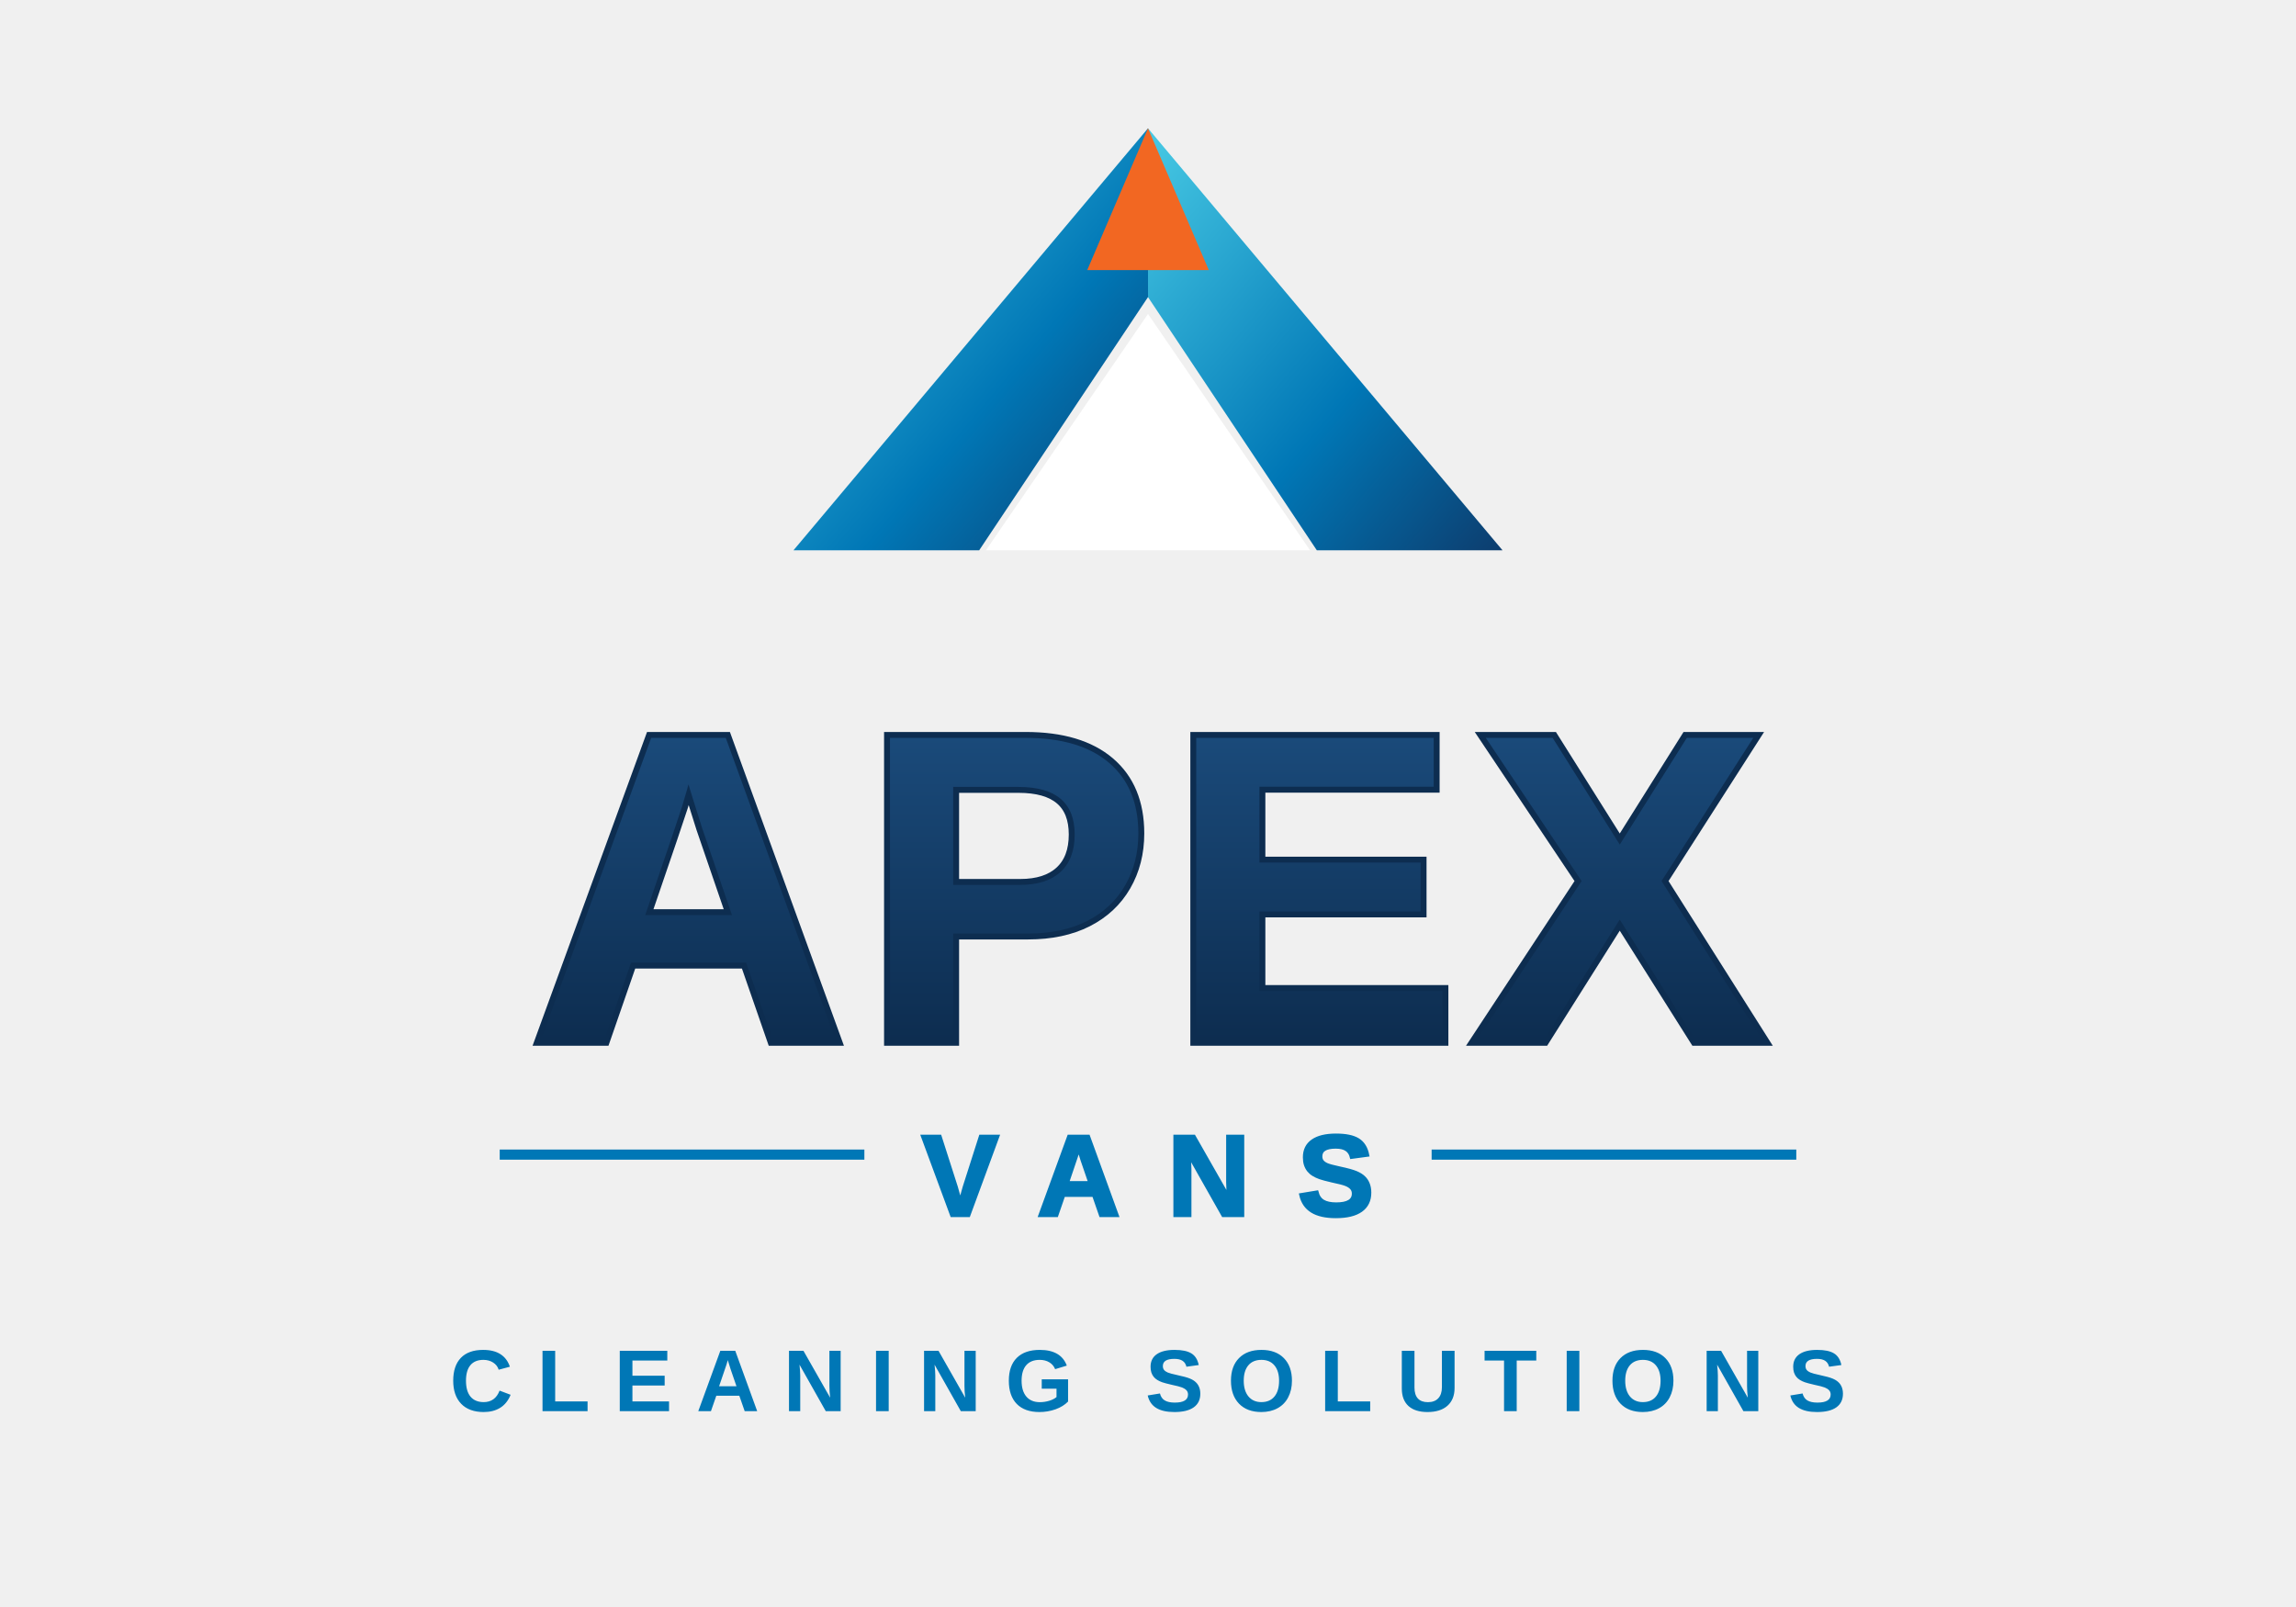
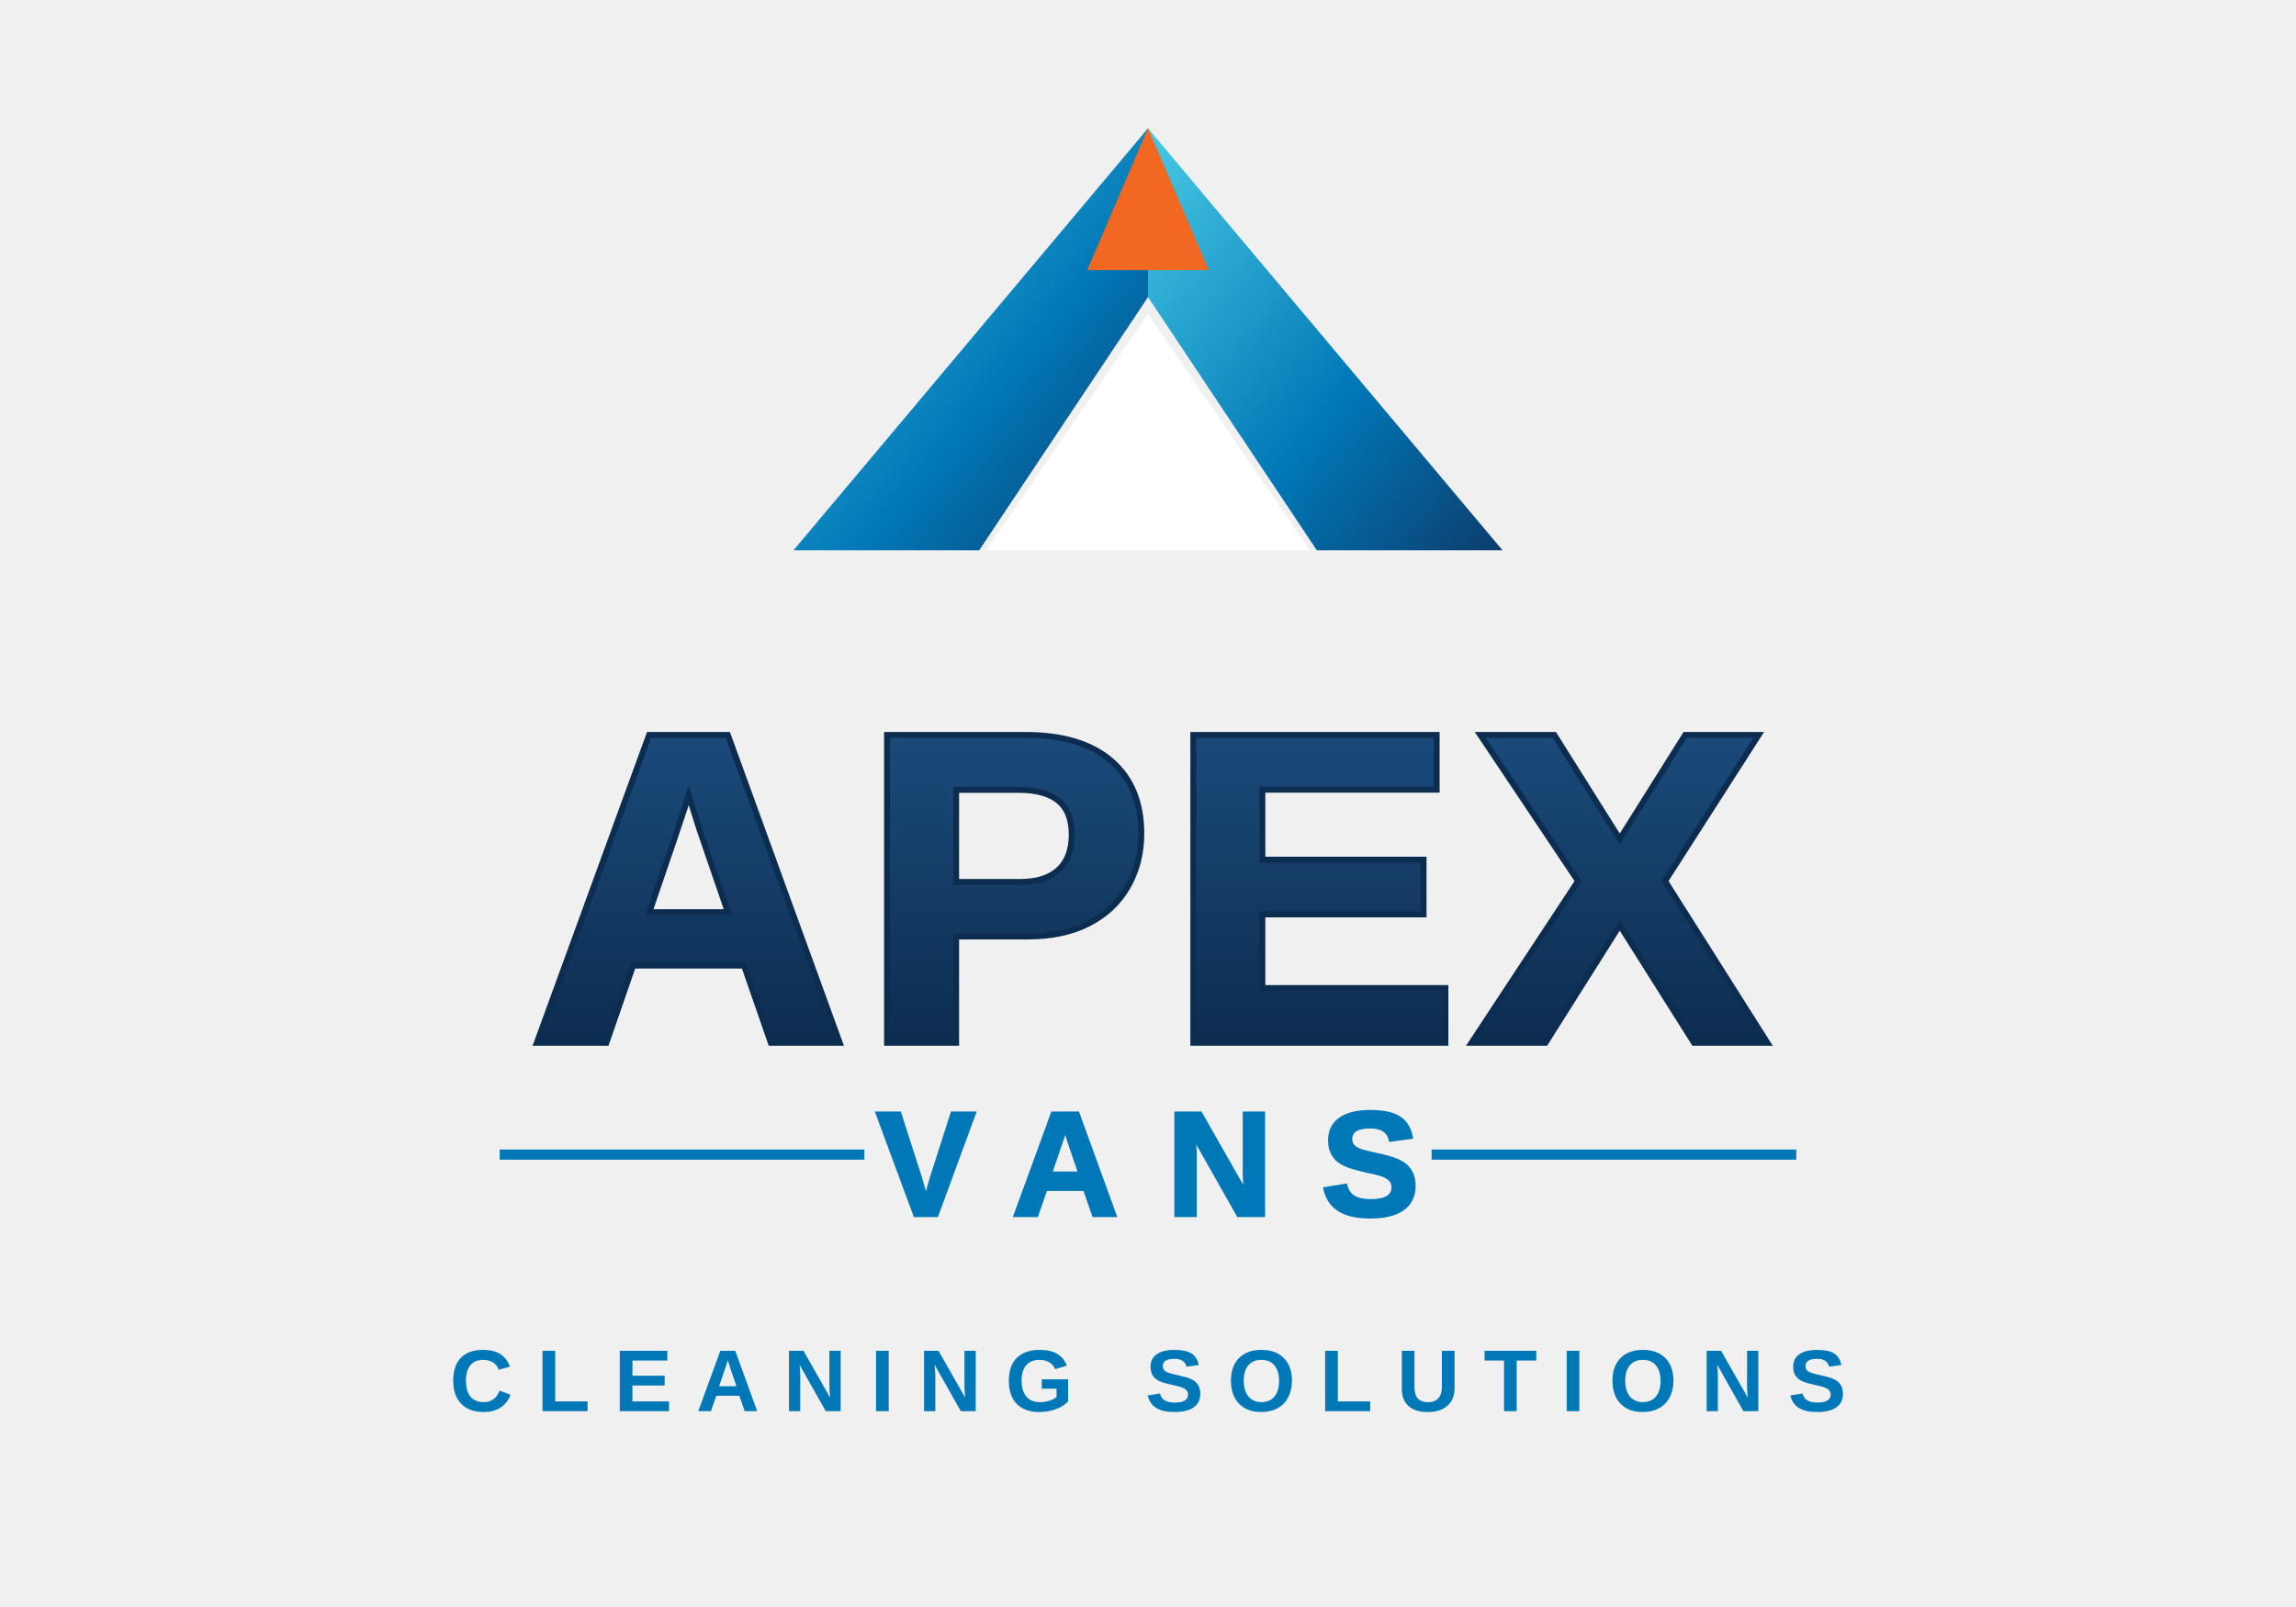
<svg xmlns="http://www.w3.org/2000/svg" width="400" height="280" viewBox="0 0 680 460">
  <defs>
    <linearGradient id="mGrad" x1="0%" y1="0%" x2="100%" y2="100%">
      <stop offset="0%" style="stop-color:#48cae4" />
      <stop offset="60%" style="stop-color:#0077b6" />
      <stop offset="100%" style="stop-color:#0d3d6e" />
    </linearGradient>
    <linearGradient id="aGrad" x1="0%" y1="0%" x2="0%" y2="100%">
      <stop offset="0%" style="stop-color:#1a4a7a" />
      <stop offset="100%" style="stop-color:#0d2d50" />
    </linearGradient>
  </defs>
  <polygon points="235,155 290,155 340,80 340,30" fill="url(#mGrad)" />
  <polygon points="445,155 390,155 340,80 340,30" fill="url(#mGrad)" />
  <polygon points="340,85 388,155 292,155" fill="white" />
  <polygon points="340,30 358,72 322,72" fill="#f26722" />
  <text x="340" y="300" text-anchor="middle" style="font-family:'Arial Black',Arial,sans-serif;font-size:130px;font-weight:900;letter-spacing:4px;fill:url(#aGrad);stroke:#0d2d50;stroke-width:3.5px;paint-order:stroke fill;">APEX</text>
  <line x1="148" y1="334" x2="256" y2="334" stroke="#0077b6" stroke-width="3" />
-   <text x="340" y="352" text-anchor="middle" style="font-family:'Arial Black',Arial,sans-serif;font-size:34px;font-weight:900;letter-spacing:14px;fill:#0077b6;stroke:#0077b6;stroke-width:1px;paint-order:stroke fill;">VANS</text>
+   <text x="340" y="352" text-anchor="middle" style="font-family:'Arial Black',Arial,sans-serif;font-size:44px;font-weight:900;letter-spacing:14px;fill:#0077b6;stroke:#0077b6;stroke-width:1px;paint-order:stroke fill;">VANS</text>
  <line x1="424" y1="334" x2="532" y2="334" stroke="#0077b6" stroke-width="3" />
  <text x="340" y="410" text-anchor="middle" style="font-family:Arial,sans-serif;font-size:26px;font-weight:750;letter-spacing:7px;fill:#0077b6">CLEANING SOLUTIONS</text>
</svg>
